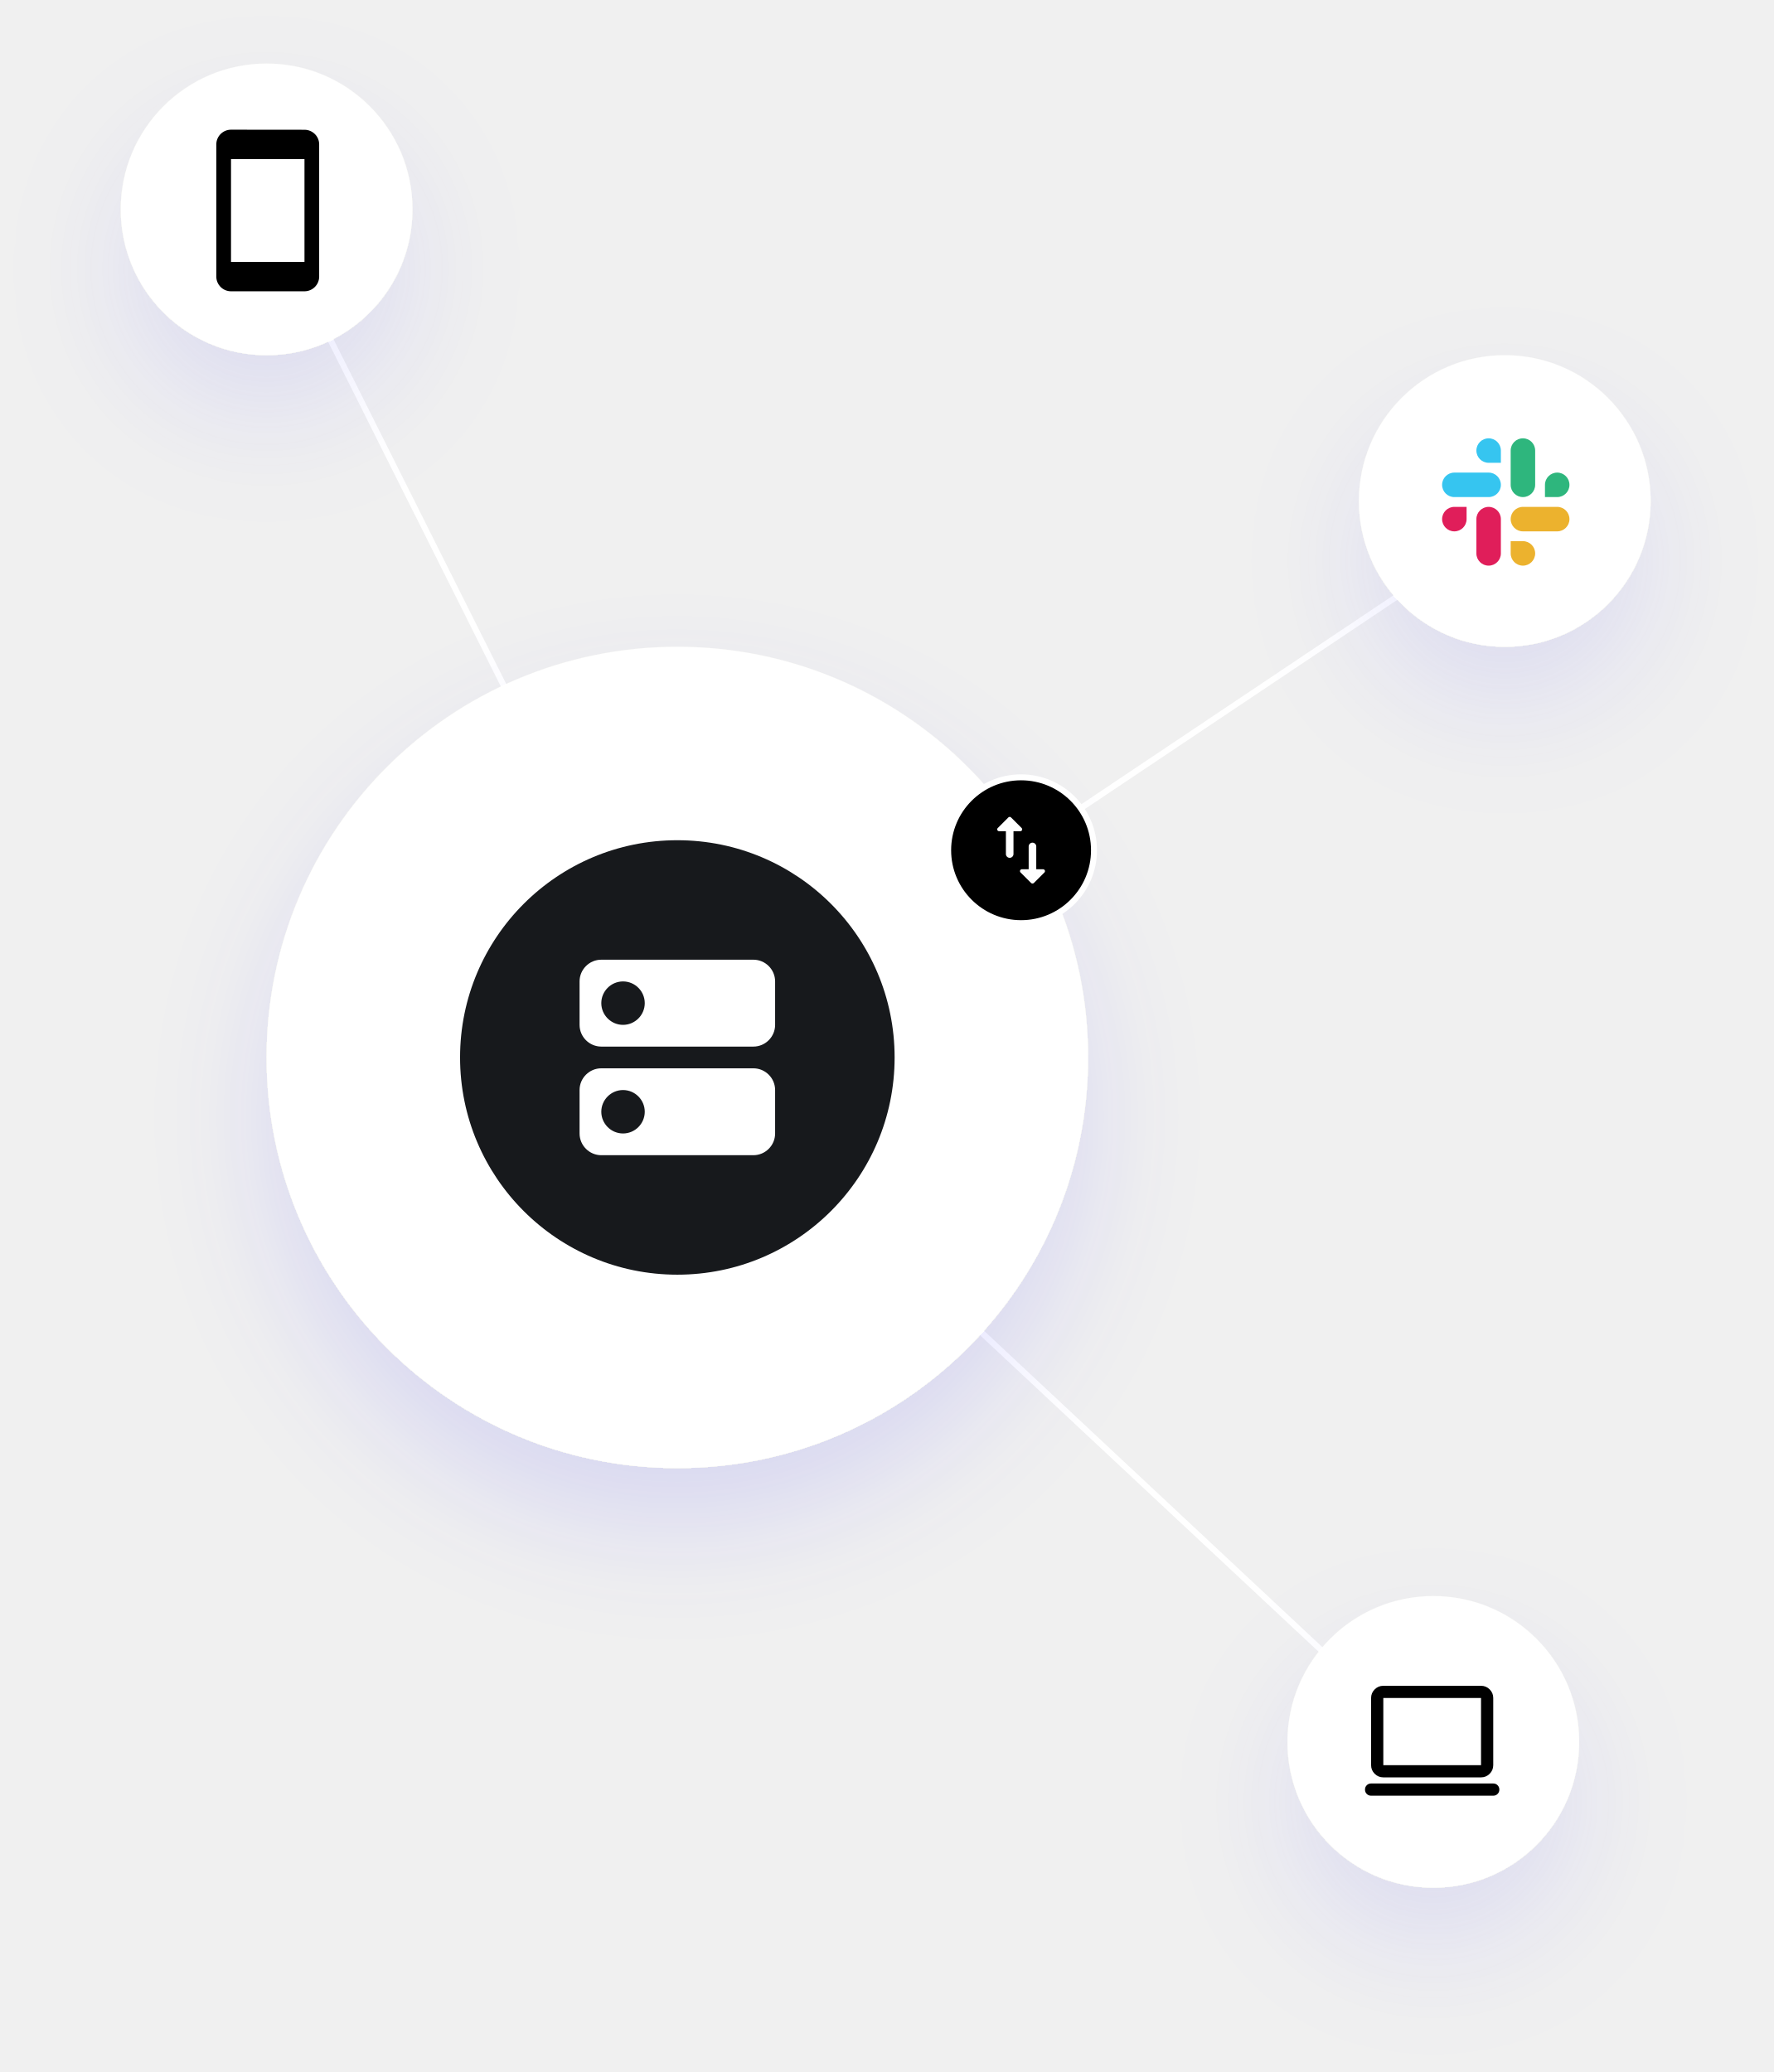
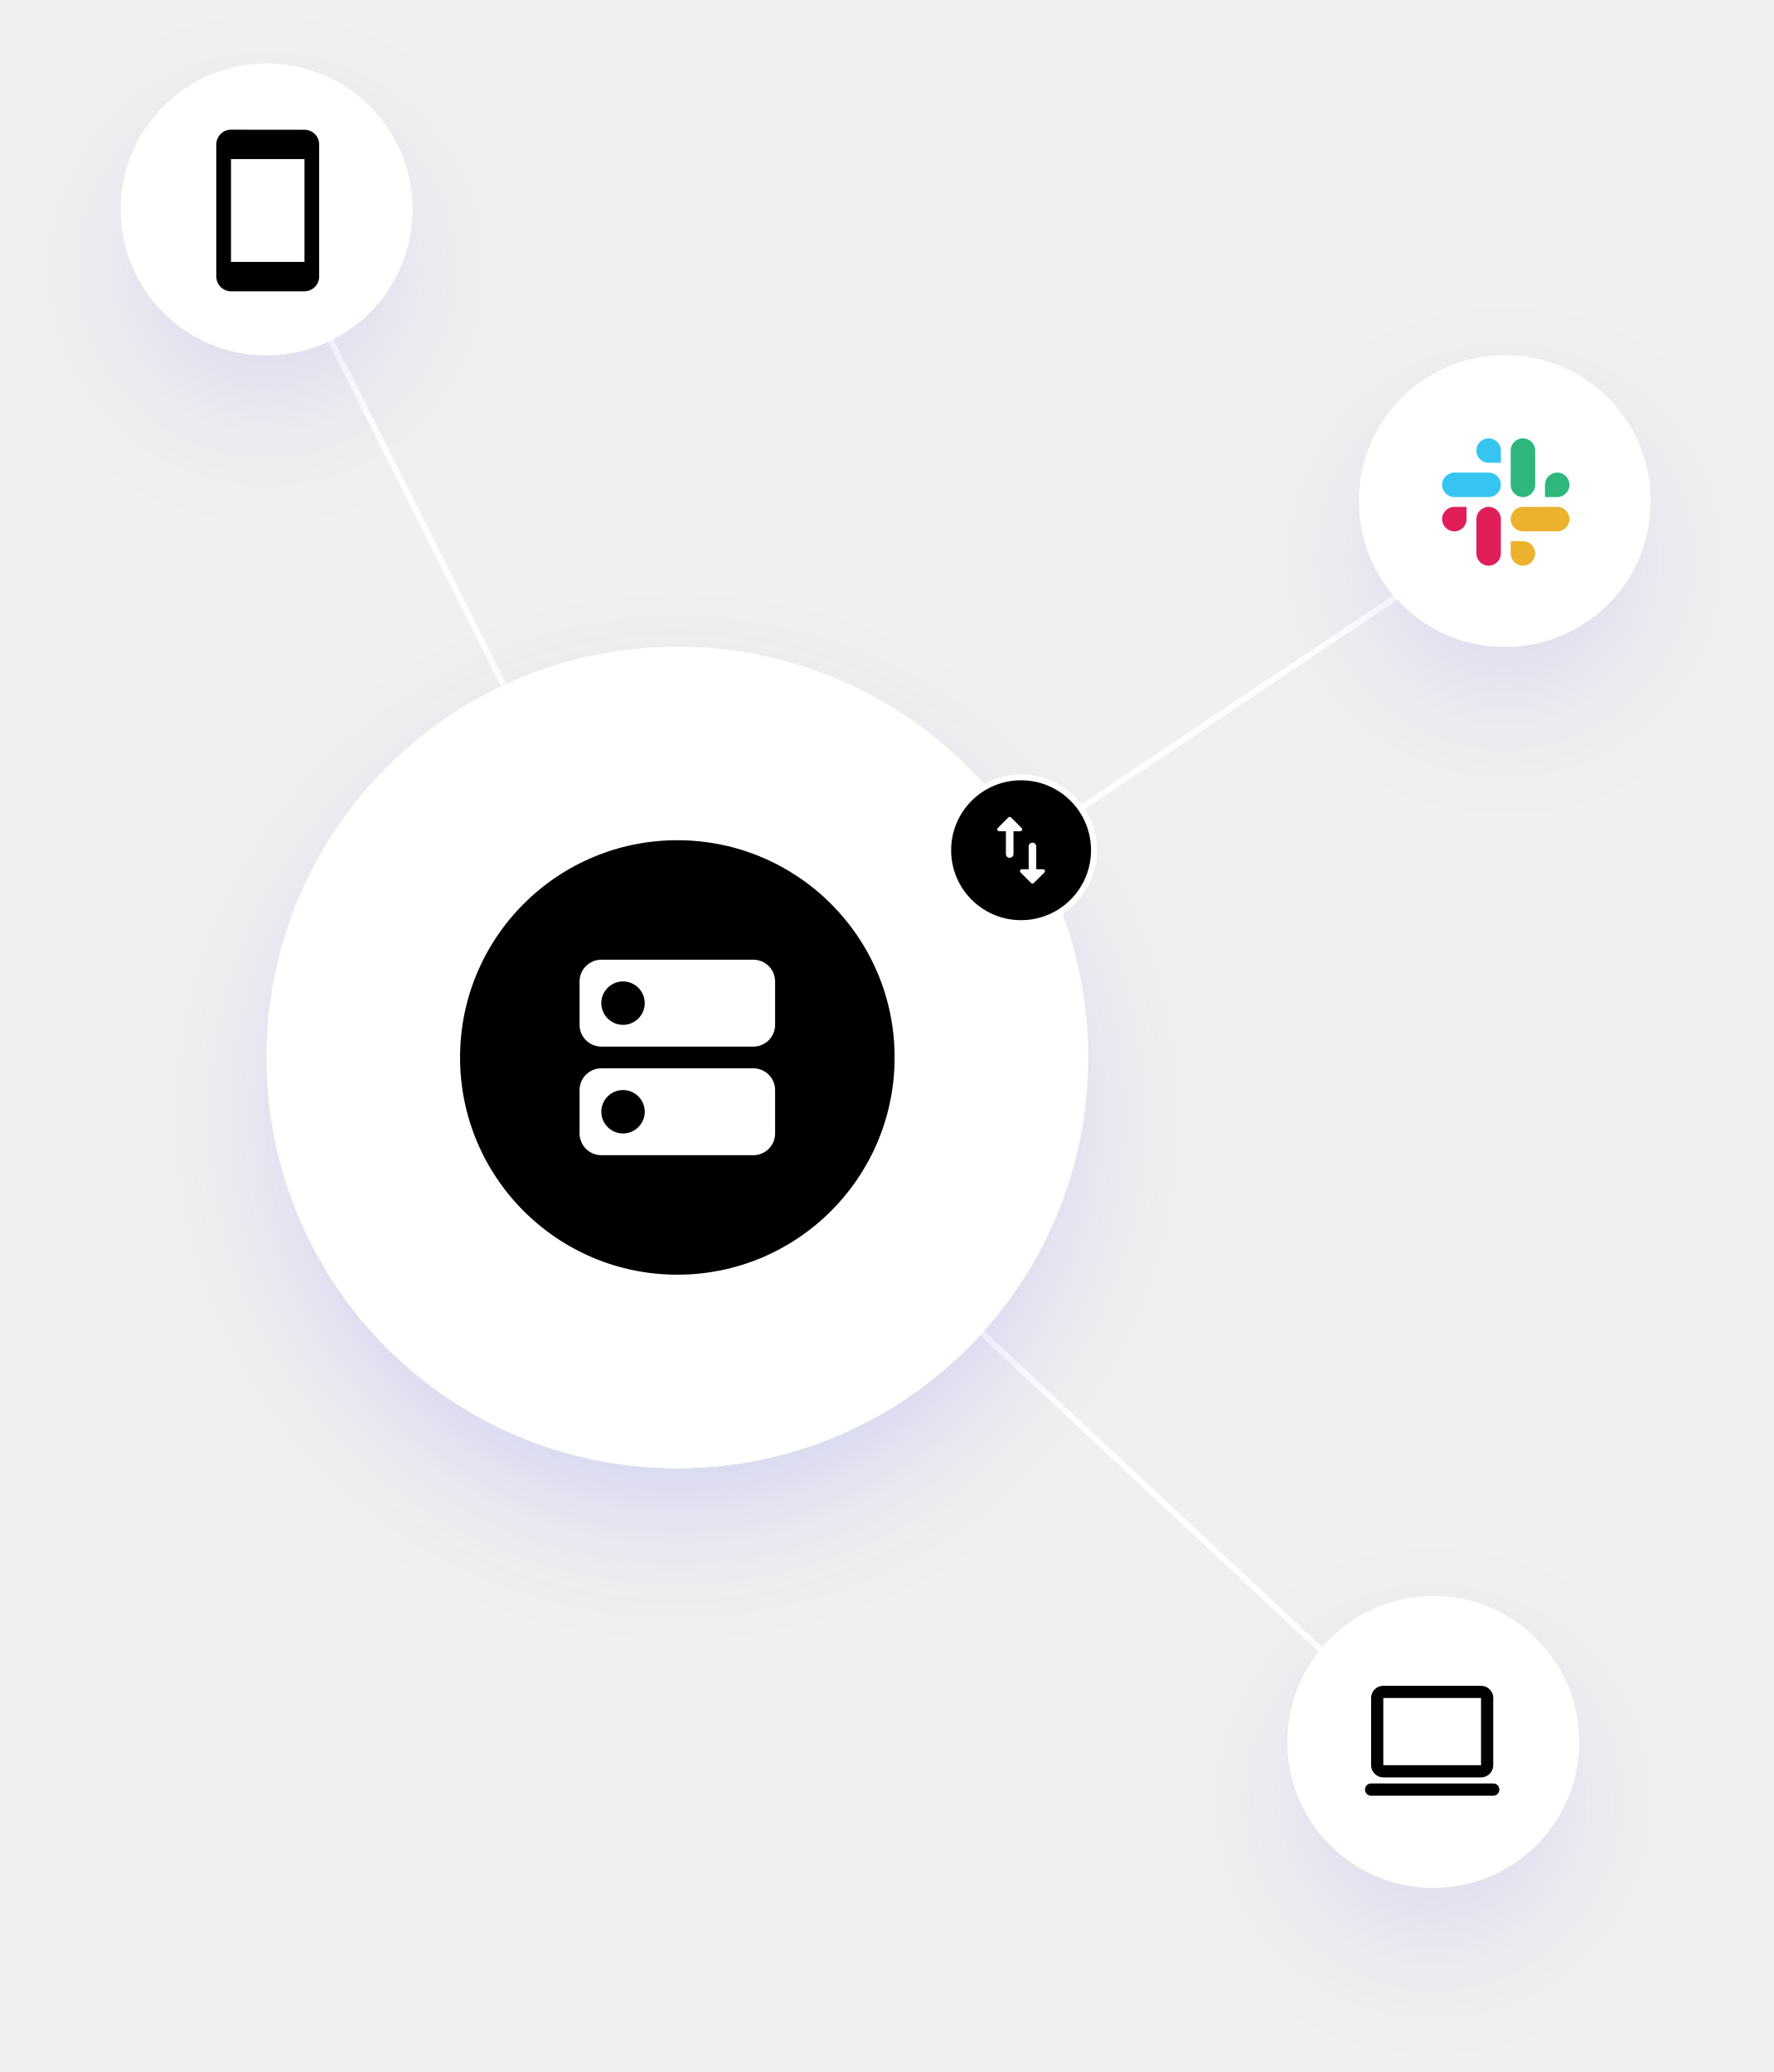
<svg xmlns="http://www.w3.org/2000/svg" width="279" height="326" viewBox="0 0 279 326" fill="none">
  <path d="M42.641 34.814L108.656 166.609" stroke="white" stroke-width="0.936" />
  <path d="M238.342 81.399L106.547 169.652" stroke="white" stroke-width="0.936" />
  <path d="M224.382 275.1L109.507 167.674" stroke="white" stroke-width="0.936" />
  <g filter="url(#filter0_d_341_12617)">
    <circle cx="225.466" cy="274.059" r="22.941" fill="white" />
  </g>
  <path d="M217.6 279.645C217.072 279.645 216.62 279.457 216.244 279.081C215.867 278.705 215.679 278.252 215.679 277.724V267.157C215.679 266.629 215.867 266.176 216.244 265.8C216.62 265.424 217.072 265.236 217.6 265.236H232.971C233.499 265.236 233.951 265.424 234.328 265.8C234.704 266.176 234.892 266.629 234.892 267.157V277.724C234.892 278.252 234.704 278.705 234.328 279.081C233.951 279.457 233.499 279.645 232.971 279.645H217.6ZM217.6 277.724H232.971V267.157H217.6V277.724ZM215.679 282.527C215.407 282.527 215.179 282.435 214.995 282.25C214.811 282.067 214.719 281.839 214.719 281.566C214.719 281.294 214.811 281.066 214.995 280.882C215.179 280.698 215.407 280.606 215.679 280.606H234.892C235.164 280.606 235.392 280.698 235.576 280.882C235.76 281.066 235.852 281.294 235.852 281.566C235.852 281.839 235.76 282.067 235.576 282.25C235.392 282.435 235.164 282.527 234.892 282.527H215.679ZM217.6 277.724V267.157V277.724Z" fill="black" />
  <g filter="url(#filter1_d_341_12617)">
    <circle cx="41.941" cy="32.941" r="22.941" fill="white" />
  </g>
  <path d="M47.896 20.417L36.339 20.405C35.067 20.405 34.027 21.446 34.027 22.717V43.52C34.027 44.791 35.067 45.831 36.339 45.831H47.896C49.167 45.831 50.207 44.791 50.207 43.52V22.717C50.207 21.446 49.167 20.417 47.896 20.417ZM47.896 41.208H36.339V25.028H47.896V41.208Z" fill="black" />
  <g filter="url(#filter2_d_341_12617)">
    <circle cx="236.708" cy="78.824" r="22.941" fill="white" />
  </g>
  <path d="M244.955 78.209C246.019 78.209 246.881 77.347 246.881 76.283C246.881 75.219 246.019 74.356 244.955 74.356C243.891 74.356 243.028 75.219 243.028 76.283V78.209H244.955ZM239.561 78.209C240.625 78.209 241.487 77.346 241.487 76.282V70.889C241.487 69.825 240.625 68.963 239.561 68.963C238.497 68.963 237.634 69.825 237.634 70.889V76.282C237.634 77.346 238.497 78.209 239.561 78.209Z" fill="#2EB67D" />
  <path d="M228.773 79.75C227.709 79.75 226.847 80.613 226.847 81.677C226.847 82.74 227.709 83.603 228.773 83.603C229.837 83.603 230.699 82.74 230.699 81.676V79.75H228.773ZM234.167 79.75C233.103 79.75 232.24 80.613 232.24 81.677V87.07C232.24 88.134 233.103 88.997 234.167 88.997C235.231 88.997 236.093 88.134 236.093 87.07V81.677C236.093 80.613 235.231 79.75 234.167 79.75Z" fill="#E01E5A" />
  <path d="M237.635 87.071C237.635 88.135 238.497 88.997 239.561 88.997C240.625 88.997 241.487 88.134 241.487 87.071C241.487 86.007 240.625 85.144 239.561 85.144L237.635 85.144L237.635 87.071ZM237.635 81.677C237.635 82.74 238.497 83.603 239.561 83.603L244.955 83.603C246.018 83.603 246.881 82.74 246.881 81.677C246.881 80.613 246.018 79.75 244.955 79.75L239.561 79.75C238.497 79.75 237.635 80.613 237.635 81.677Z" fill="#ECB22E" />
  <path d="M236.093 70.889C236.093 69.825 235.231 68.962 234.167 68.962C233.103 68.962 232.241 69.825 232.241 70.889C232.241 71.953 233.103 72.815 234.167 72.815L236.093 72.815L236.093 70.889ZM236.093 76.283C236.093 75.219 235.231 74.356 234.167 74.356L228.773 74.356C227.709 74.356 226.847 75.219 226.847 76.283C226.847 77.347 227.709 78.209 228.773 78.209L234.167 78.209C235.231 78.209 236.093 77.347 236.093 76.283Z" fill="#36C5F0" />
  <g filter="url(#filter3_d_341_12617)">
    <circle cx="106.549" cy="166.375" r="64.61" fill="white" />
  </g>
-   <circle cx="106.548" cy="166.375" r="34.178" fill="#17191C" />
+   <circle cx="106.548" cy="166.375" r="34.178" fill="#000000" />
  <g clip-path="url(#clip0_341_12617)">
    <path d="M118.51 168.084H94.586C92.706 168.084 91.168 169.622 91.168 171.502V178.337C91.168 180.217 92.706 181.755 94.586 181.755H118.51C120.39 181.755 121.928 180.217 121.928 178.337V171.502C121.928 169.622 120.39 168.084 118.51 168.084ZM98.004 178.337C96.124 178.337 94.586 176.799 94.586 174.919C94.586 173.04 96.124 171.502 98.004 171.502C99.884 171.502 101.422 173.04 101.422 174.919C101.422 176.799 99.884 178.337 98.004 178.337ZM118.51 150.995H94.586C92.706 150.995 91.168 152.533 91.168 154.413V161.248C91.168 163.128 92.706 164.666 94.586 164.666H118.51C120.39 164.666 121.928 163.128 121.928 161.248V154.413C121.928 152.533 120.39 150.995 118.51 150.995ZM98.004 161.248C96.124 161.248 94.586 159.71 94.586 157.83C94.586 155.951 96.124 154.413 98.004 154.413C99.884 154.413 101.422 155.951 101.422 157.83C101.422 159.71 99.884 161.248 98.004 161.248Z" fill="white" />
  </g>
  <circle cx="160.619" cy="133.773" r="11.471" fill="#333333" />
  <circle cx="160.619" cy="133.773" r="11.471" fill="black" />
  <circle cx="160.619" cy="133.773" r="11.471" fill="black" />
  <circle cx="160.619" cy="133.773" r="11.471" stroke="white" stroke-width="0.936" />
  <g clip-path="url(#clip1_341_12617)">
    <path d="M163.007 136.764V133.176C163.007 132.848 162.738 132.579 162.41 132.579C162.082 132.579 161.813 132.848 161.813 133.176V136.764H160.745C160.476 136.764 160.345 137.086 160.536 137.271L162.201 138.931C162.321 139.044 162.506 139.044 162.625 138.931L164.29 137.271C164.481 137.086 164.344 136.764 164.082 136.764H163.007ZM158.62 128.61L156.954 130.275C156.763 130.46 156.894 130.783 157.163 130.783H158.231V134.37C158.231 134.699 158.5 134.967 158.828 134.967C159.157 134.967 159.425 134.699 159.425 134.37V130.783H160.494C160.763 130.783 160.894 130.46 160.703 130.275L159.037 128.61C158.924 128.496 158.733 128.496 158.62 128.61Z" fill="white" />
  </g>
  <defs>
    <filter id="filter0_d_341_12617" x="183.797" y="241.754" width="83.338" height="83.338" filterUnits="userSpaceOnUse" color-interpolation-filters="sRGB">
      <feFlood flood-opacity="0" result="BackgroundImageFix" />
      <feColorMatrix in="SourceAlpha" type="matrix" values="0 0 0 0 0 0 0 0 0 0 0 0 0 0 0 0 0 0 127 0" result="hardAlpha" />
      <feOffset dy="9.364" />
      <feGaussianBlur stdDeviation="9.364" />
      <feComposite in2="hardAlpha" operator="out" />
      <feColorMatrix type="matrix" values="0 0 0 0 0.329 0 0 0 0 0.322 0 0 0 0 0.965 0 0 0 0.12 0" />
      <feBlend mode="normal" in2="BackgroundImageFix" result="effect1_dropShadow_341_12617" />
      <feBlend mode="normal" in="SourceGraphic" in2="effect1_dropShadow_341_12617" result="shape" />
    </filter>
    <filter id="filter1_d_341_12617" x="0.272" y="0.636" width="83.338" height="83.338" filterUnits="userSpaceOnUse" color-interpolation-filters="sRGB">
      <feFlood flood-opacity="0" result="BackgroundImageFix" />
      <feColorMatrix in="SourceAlpha" type="matrix" values="0 0 0 0 0 0 0 0 0 0 0 0 0 0 0 0 0 0 127 0" result="hardAlpha" />
      <feOffset dy="9.364" />
      <feGaussianBlur stdDeviation="9.364" />
      <feComposite in2="hardAlpha" operator="out" />
      <feColorMatrix type="matrix" values="0 0 0 0 0.329 0 0 0 0 0.322 0 0 0 0 0.965 0 0 0 0.12 0" />
      <feBlend mode="normal" in2="BackgroundImageFix" result="effect1_dropShadow_341_12617" />
      <feBlend mode="normal" in="SourceGraphic" in2="effect1_dropShadow_341_12617" result="shape" />
    </filter>
    <filter id="filter2_d_341_12617" x="195.039" y="46.519" width="83.338" height="83.338" filterUnits="userSpaceOnUse" color-interpolation-filters="sRGB">
      <feFlood flood-opacity="0" result="BackgroundImageFix" />
      <feColorMatrix in="SourceAlpha" type="matrix" values="0 0 0 0 0 0 0 0 0 0 0 0 0 0 0 0 0 0 127 0" result="hardAlpha" />
      <feOffset dy="9.364" />
      <feGaussianBlur stdDeviation="9.364" />
      <feComposite in2="hardAlpha" operator="out" />
      <feColorMatrix type="matrix" values="0 0 0 0 0.329 0 0 0 0 0.322 0 0 0 0 0.965 0 0 0 0.12 0" />
      <feBlend mode="normal" in2="BackgroundImageFix" result="effect1_dropShadow_341_12617" />
      <feBlend mode="normal" in="SourceGraphic" in2="effect1_dropShadow_341_12617" result="shape" />
    </filter>
    <filter id="filter3_d_341_12617" x="23.212" y="92.401" width="166.675" height="166.675" filterUnits="userSpaceOnUse" color-interpolation-filters="sRGB">
      <feFlood flood-opacity="0" result="BackgroundImageFix" />
      <feColorMatrix in="SourceAlpha" type="matrix" values="0 0 0 0 0 0 0 0 0 0 0 0 0 0 0 0 0 0 127 0" result="hardAlpha" />
      <feOffset dy="9.364" />
      <feGaussianBlur stdDeviation="9.364" />
      <feComposite in2="hardAlpha" operator="out" />
      <feColorMatrix type="matrix" values="0 0 0 0 0.167 0 0 0 0 0.15 0 0 0 0 1 0 0 0 0.12 0" />
      <feBlend mode="normal" in2="BackgroundImageFix" result="effect1_dropShadow_341_12617" />
      <feBlend mode="normal" in="SourceGraphic" in2="effect1_dropShadow_341_12617" result="shape" />
    </filter>
    <clipPath id="clip0_341_12617">
      <rect width="41.013" height="41.013" fill="white" transform="translate(86.0416 145.868)" />
    </clipPath>
    <clipPath id="clip1_341_12617">
      <rect width="14.327" height="14.327" fill="white" transform="translate(153.456 126.61)" />
    </clipPath>
  </defs>
</svg>
